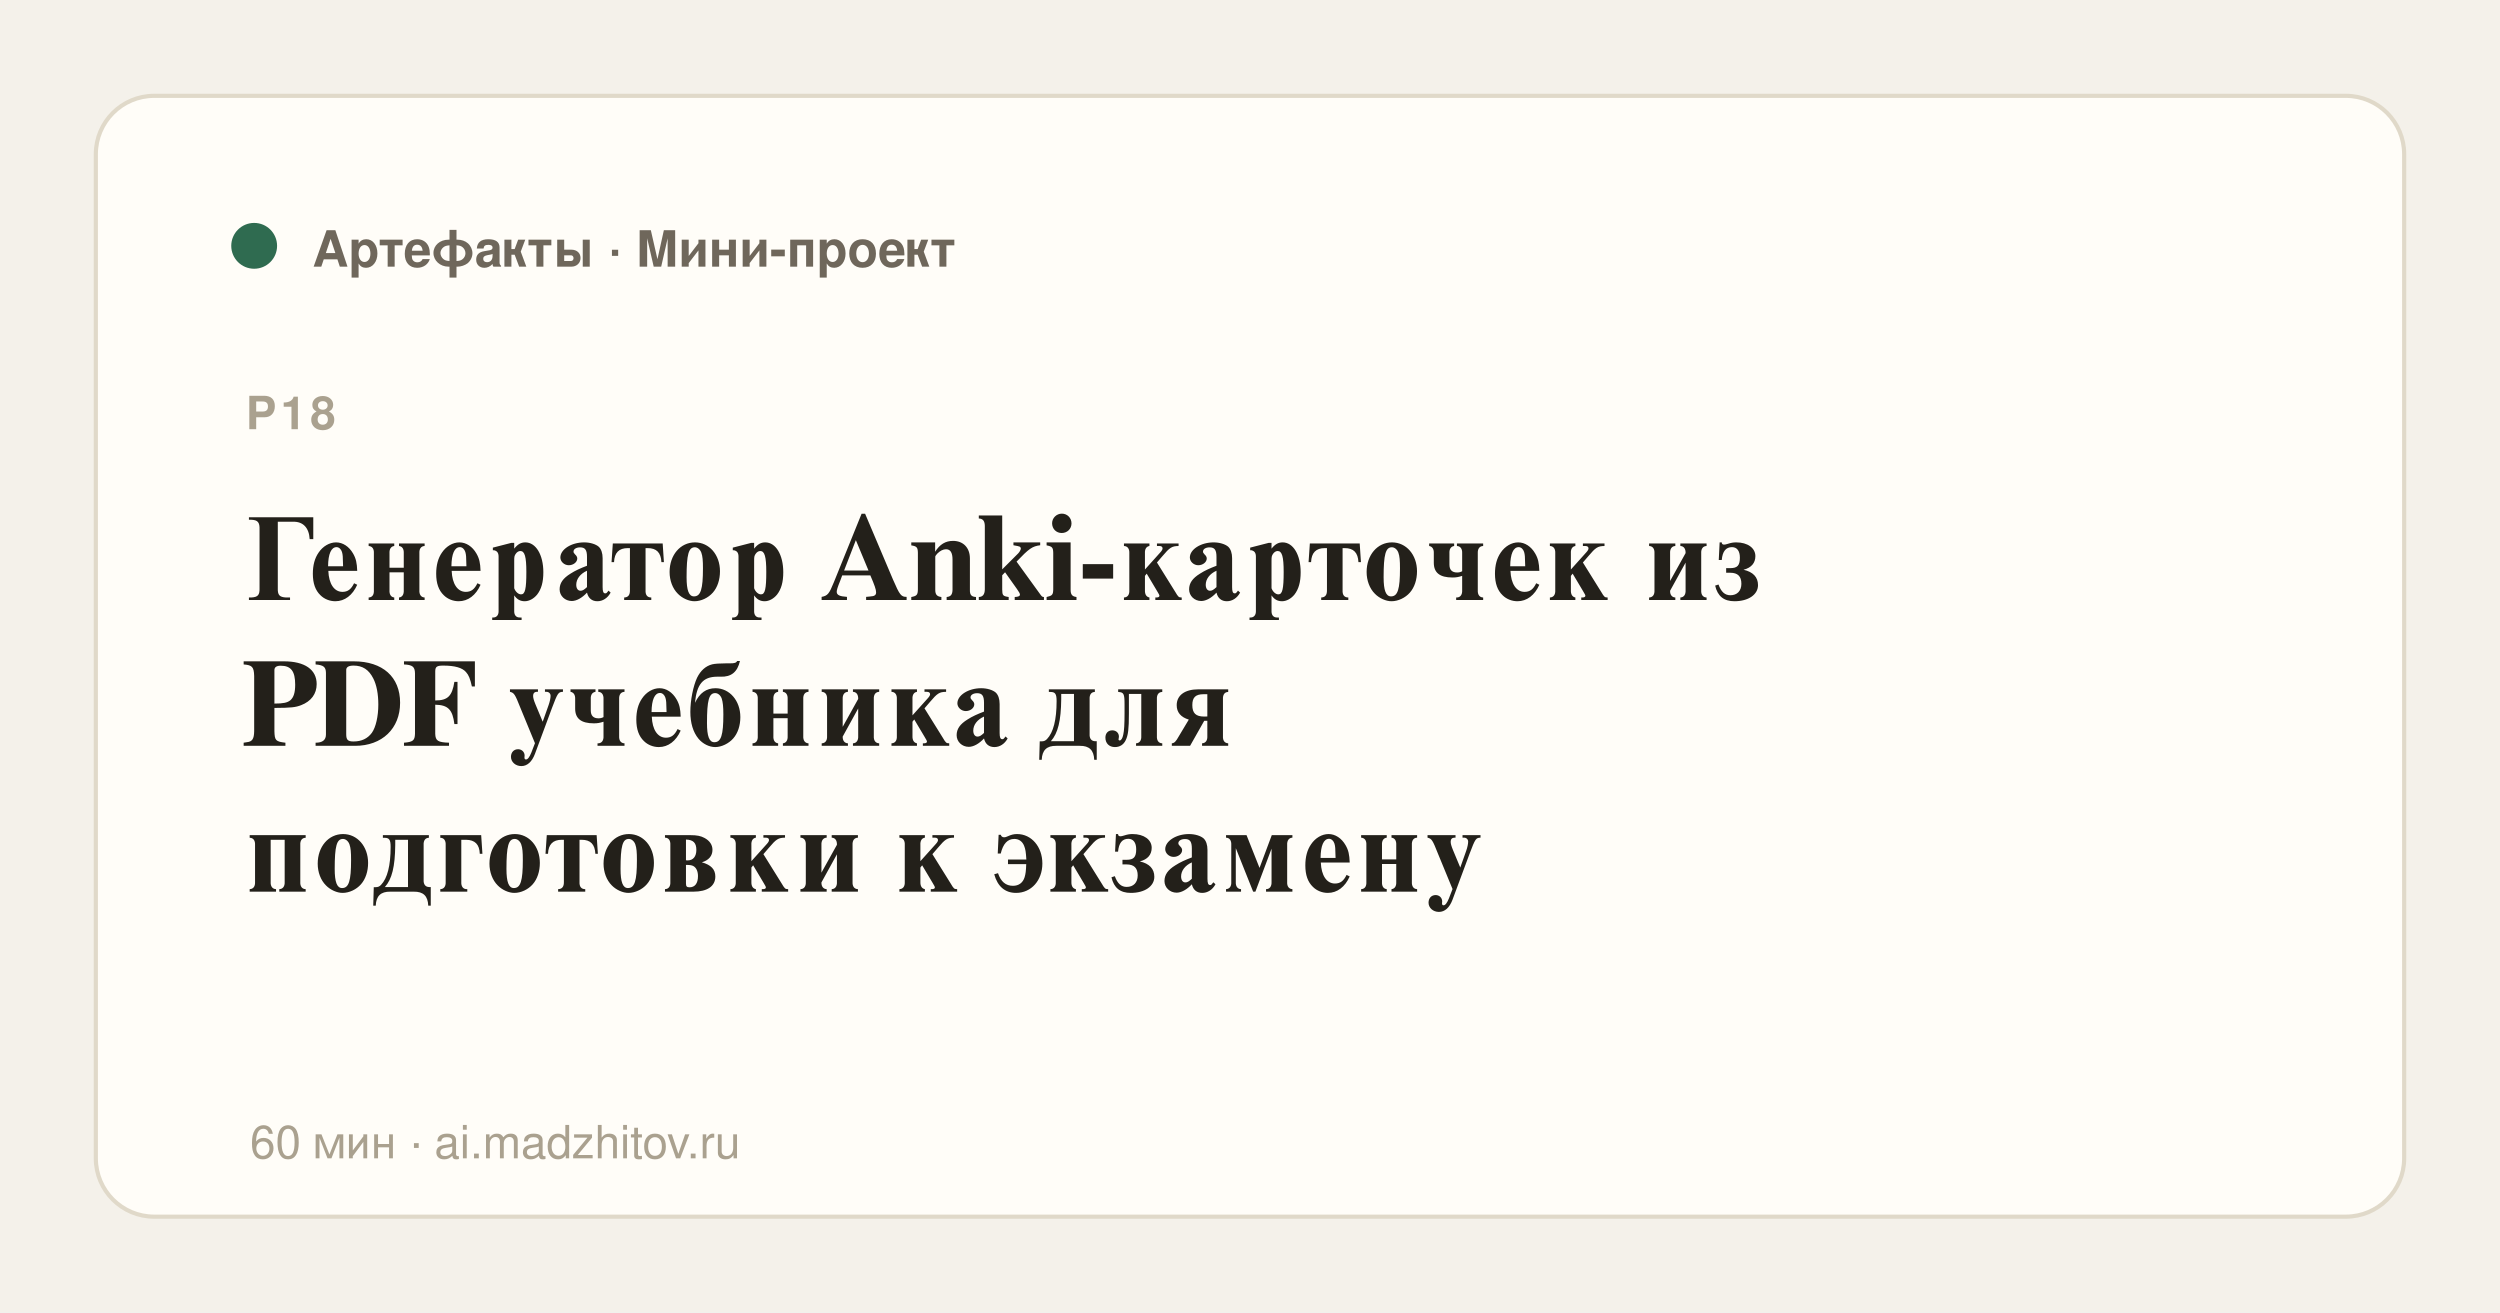
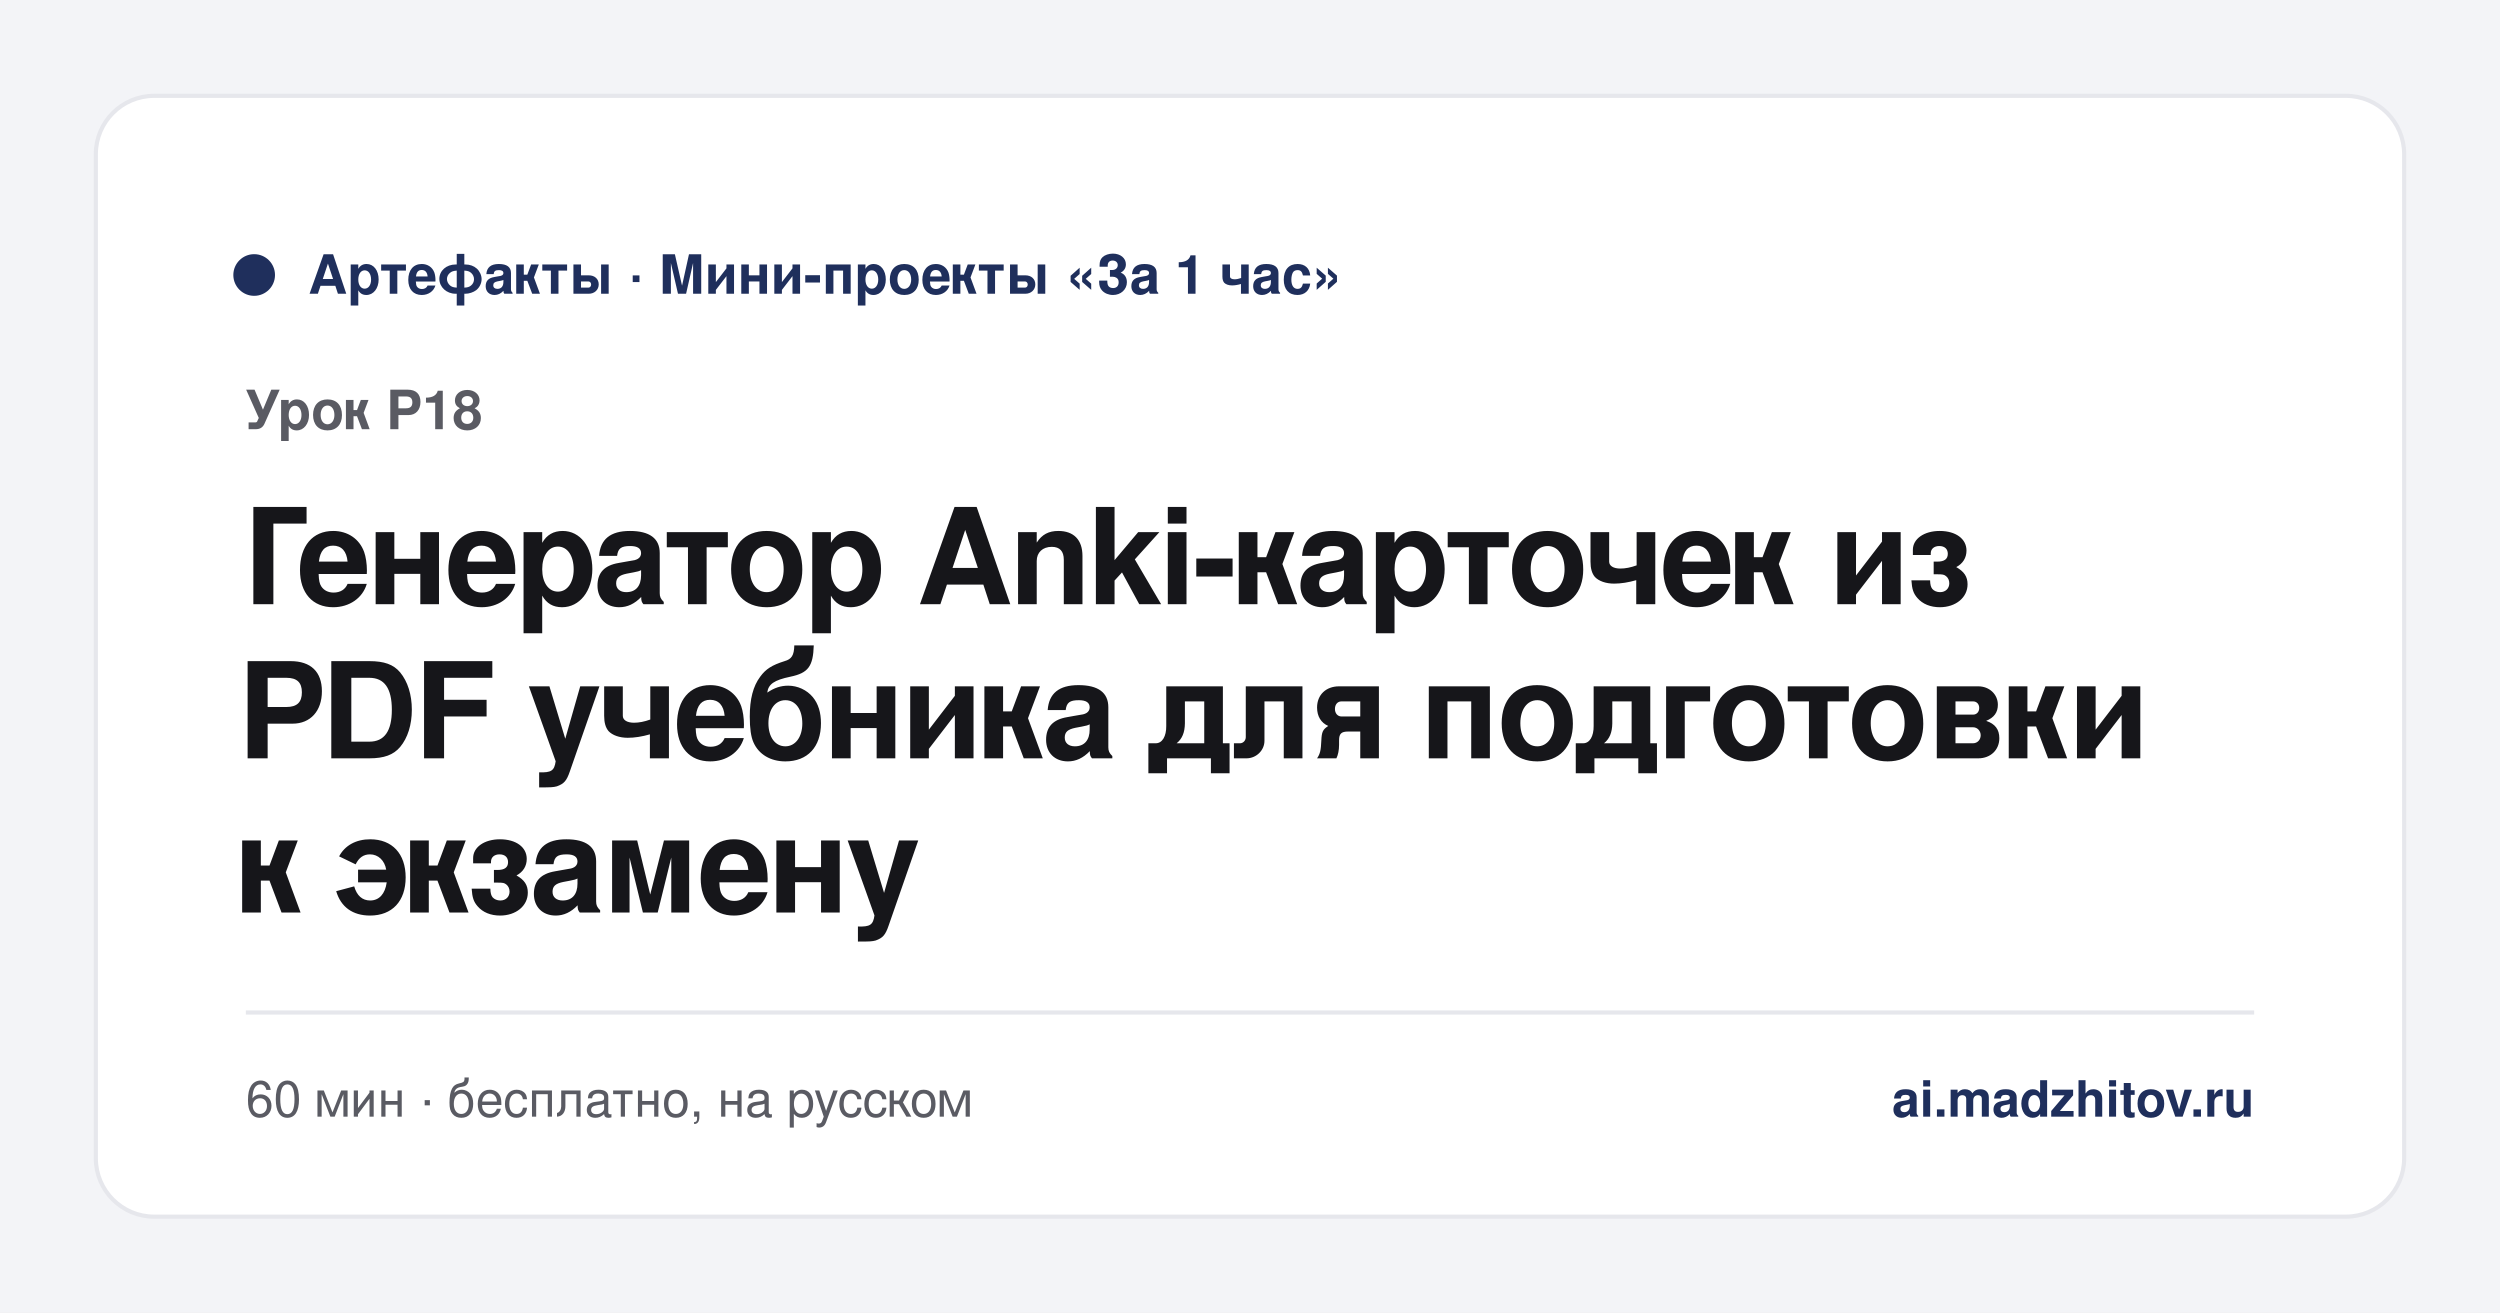
<svg xmlns="http://www.w3.org/2000/svg" width="1200" height="630" viewBox="0 0 1200 630">
-   <rect width="1200" height="630" fill="#f4f1ea" />
-   <rect x="46" y="46" width="1108" height="538" rx="28" fill="#fffdf8" stroke="#e0d9c9" stroke-width="2" />
-   <circle cx="122" cy="118" r="11" fill="#2f6b50" />
-   <text x="150" y="128" fill="#6f675b" font-family="Helvetica, Arial, sans-serif" font-size="24" font-weight="600">Артефакты · Мини-проект</text>
-   <text x="118" y="206" fill="#aaa18f" font-family="Helvetica, Arial, sans-serif" font-size="22" font-weight="700" letter-spacing="2">P18</text>
-   <text x="116" y="288" fill="#23201a" font-family="Georgia, Times, serif" font-weight="700" font-size="60" letter-spacing="-1">Генератор Anki-карточек из</text>
-   <text x="116" y="358" fill="#23201a" font-family="Georgia, Times, serif" font-weight="700" font-size="60" letter-spacing="-1">PDF учебника для</text>
-   <text x="116" y="428" fill="#23201a" font-family="Georgia, Times, serif" font-weight="700" font-size="60" letter-spacing="-1">подготовки к экзамену</text>
-   <text x="120" y="556" fill="#aaa18f" font-family="Helvetica, Arial, sans-serif" font-size="22">60 мин · ai.madzhitov.ru</text>
+   <rect width="1200" height="630" fill="#F3F4F7" />
+   <rect x="46" y="46" width="1108" height="538" rx="28" fill="#FFFFFF" stroke="#E6E7EC" stroke-width="2" />
+   <circle cx="122" cy="132" r="10" fill="#1F2F5C" />
+   <text x="148" y="141" fill="#1F2F5C" font-family="Helvetica Neue, Helvetica, Arial, sans-serif" font-size="26" font-weight="600">Артефакты · Мини-проекты «За 1 час»</text>
+   <text x="118" y="206" fill="#5A5B63" font-family="Helvetica Neue, Helvetica, Arial, sans-serif" font-size="26" font-weight="600">Урок P18</text>
+   <text x="114" y="290" fill="#16161A" font-family="Helvetica Neue, Helvetica, Arial, sans-serif" font-weight="700" font-size="64" letter-spacing="-1.5">Генератор Anki-карточек из</text>
+   <text x="114" y="364" fill="#16161A" font-family="Helvetica Neue, Helvetica, Arial, sans-serif" font-weight="700" font-size="64" letter-spacing="-1.5">PDF учебника для подготовки</text>
+   <text x="114" y="438" fill="#16161A" font-family="Helvetica Neue, Helvetica, Arial, sans-serif" font-weight="700" font-size="64" letter-spacing="-1.5">к экзамену</text>
+   <line x1="118" y1="486" x2="1082" y2="486" stroke="#E6E7EC" stroke-width="2" />
+   <text x="118" y="536" fill="#5A5B63" font-family="Helvetica Neue, Helvetica, Arial, sans-serif" font-size="24">60 мин · бесплатно, на русском</text>
+   <text x="1082" y="536" fill="#1F2F5C" font-family="Helvetica Neue, Helvetica, Arial, sans-serif" font-size="24" font-weight="600" text-anchor="end">ai.madzhitov.ru</text>
</svg>
